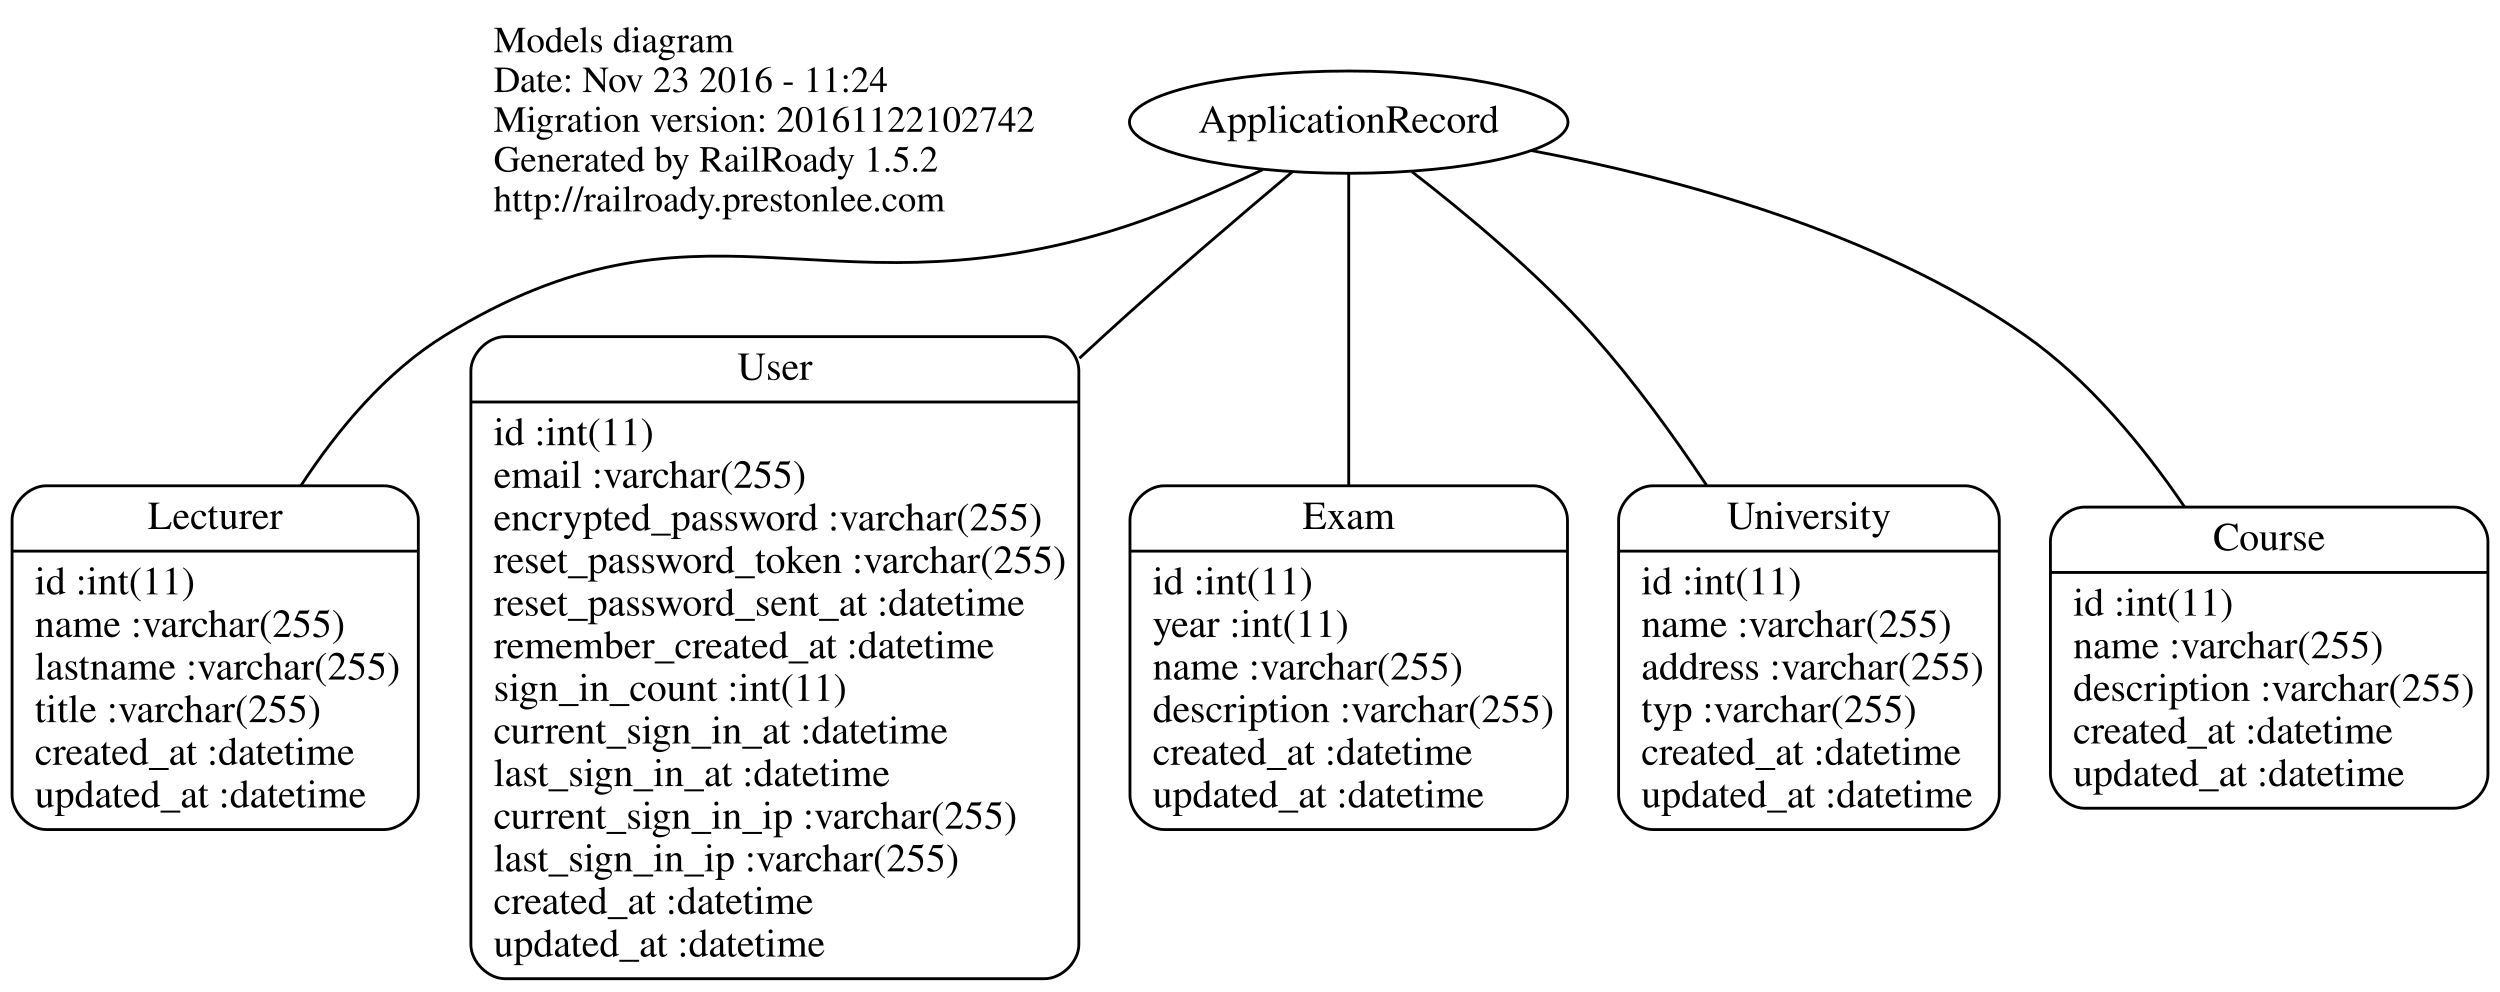
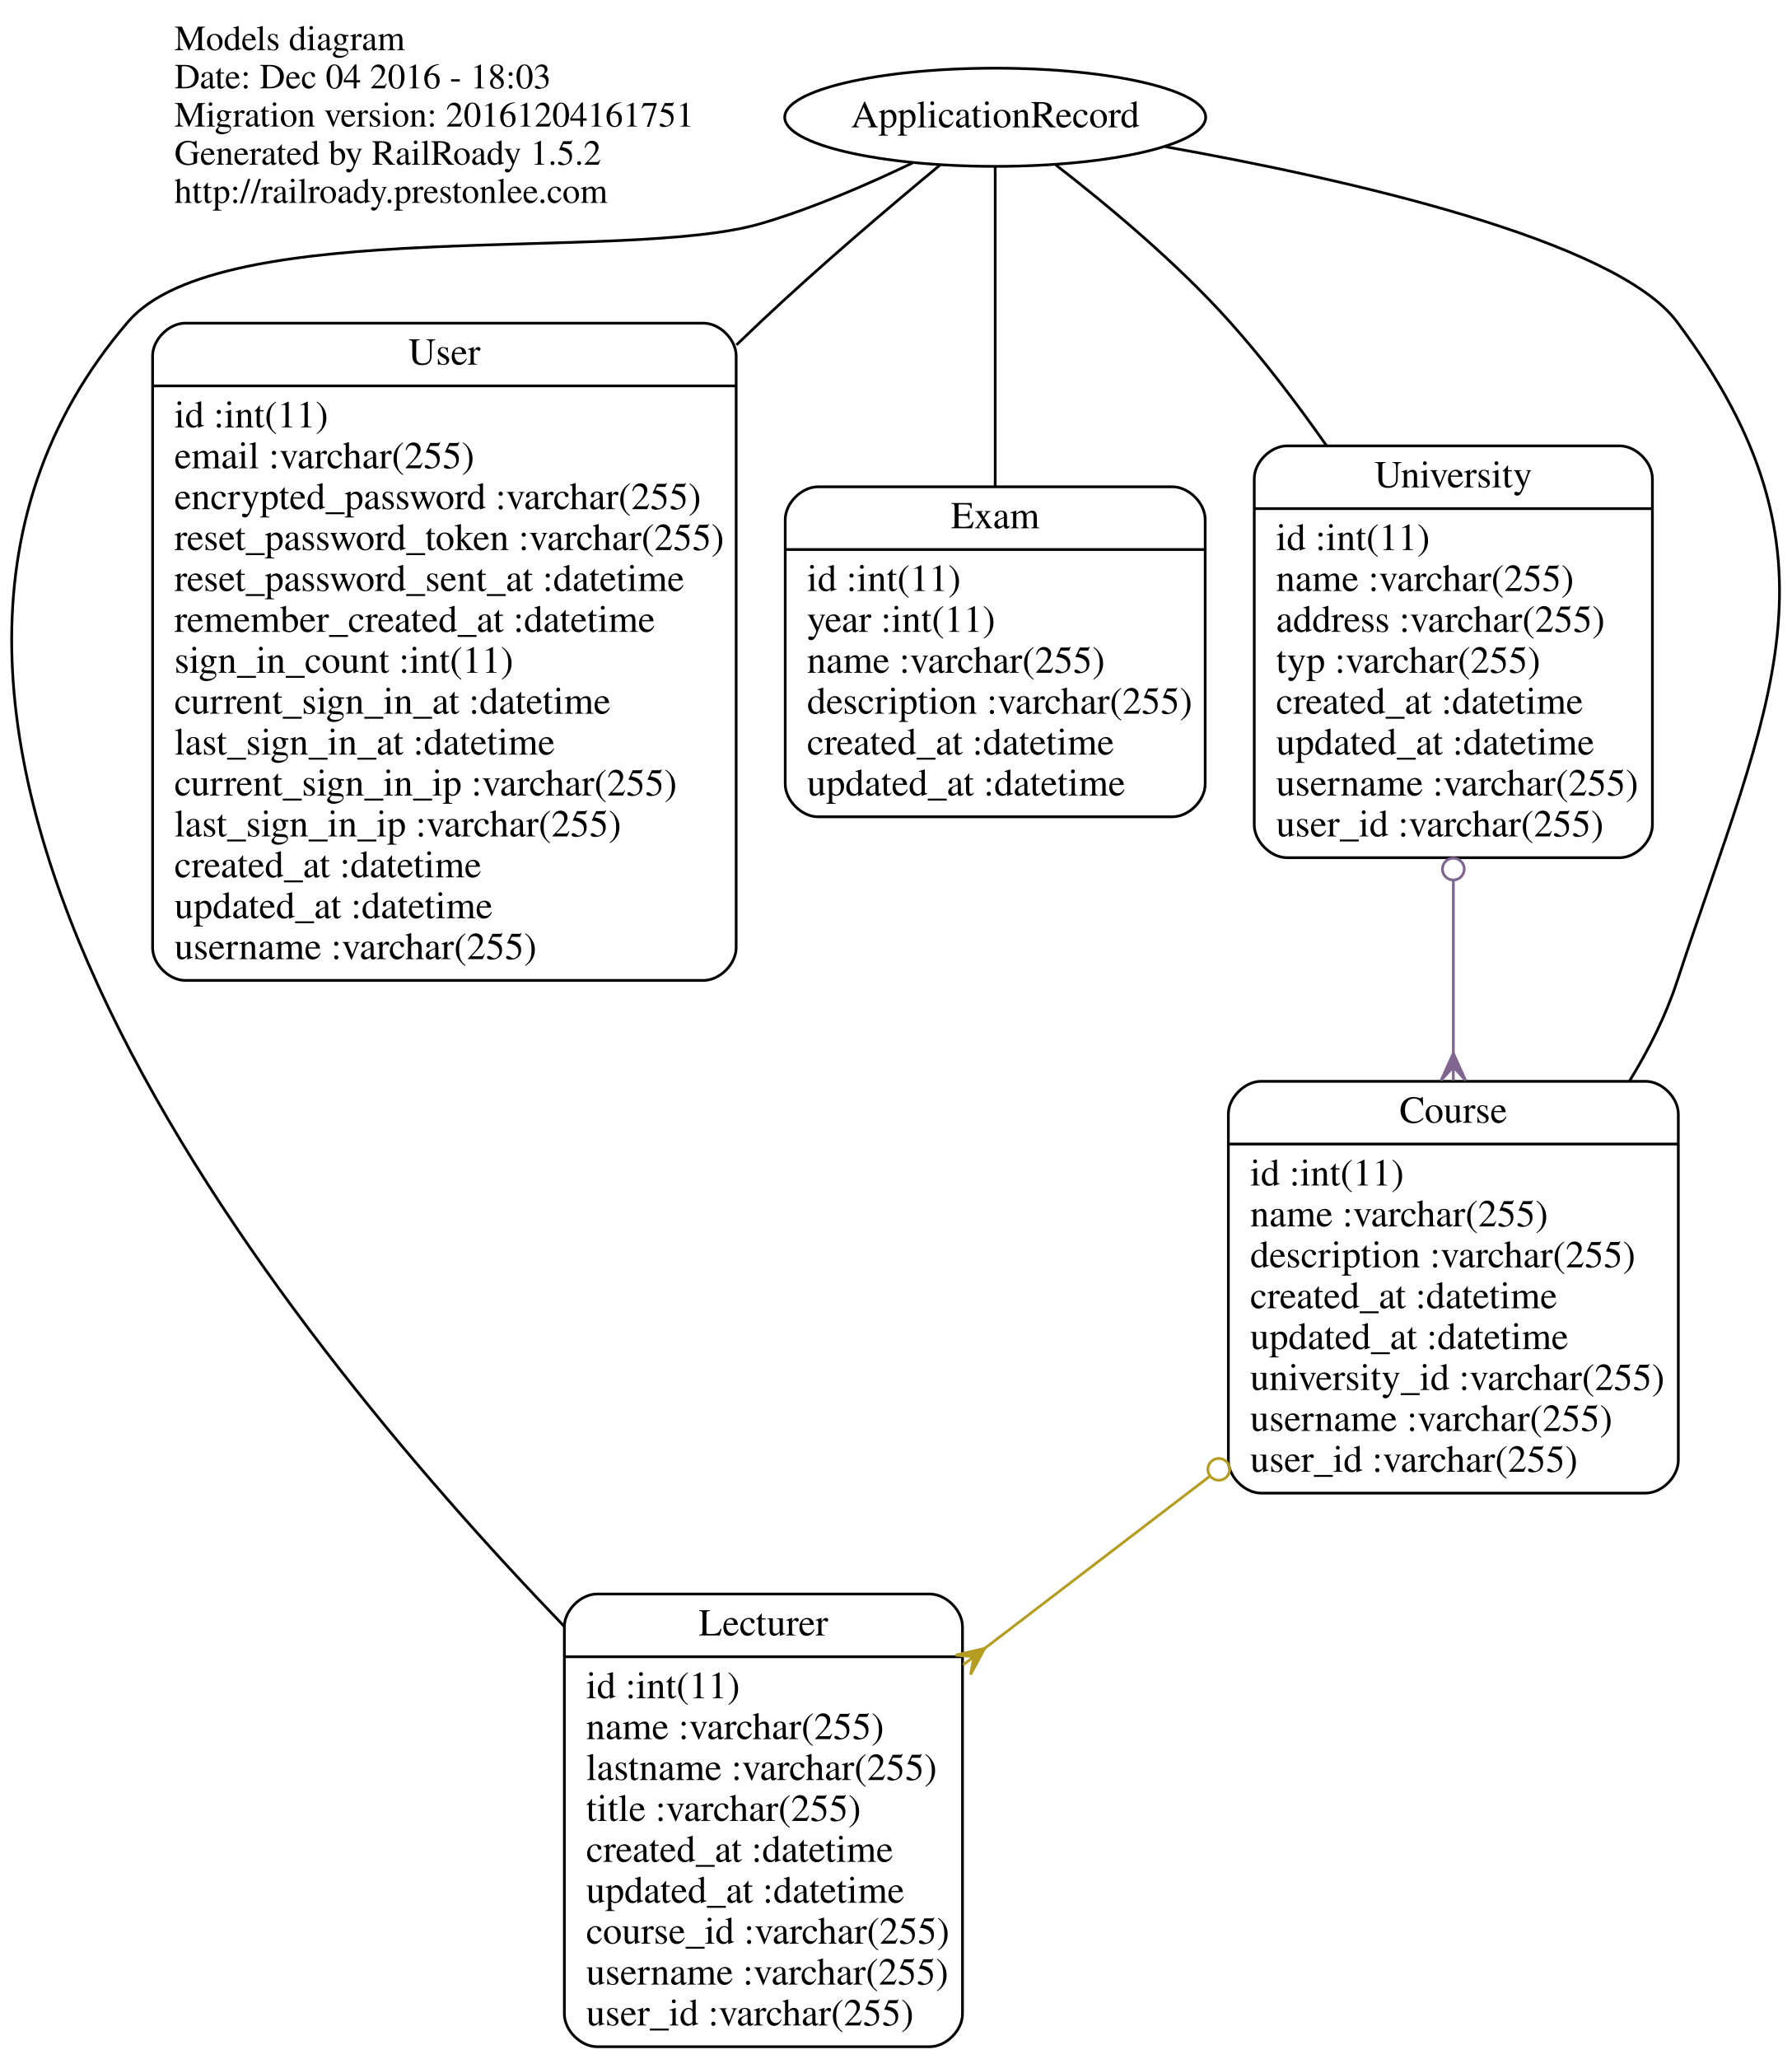
- <svg xmlns="http://www.w3.org/2000/svg" width="880pt" height="349pt" viewBox="0.00 0.00 879.50 349.00">
-   <g id="graph0" class="graph" transform="scale(1 1) rotate(0) translate(4 345)">
-     <polygon fill="none" stroke="none" points="-4,4 -4,-345 875.5,-345 875.5,4 -4,4" />
+ <svg xmlns="http://www.w3.org/2000/svg" width="657pt" height="755pt" viewBox="0.00 0.00 656.73 755.00">
+   <g id="graph0" class="graph" transform="scale(1 1) rotate(0) translate(4 751)">
+     <polygon fill="none" stroke="none" points="-4,4 -4,-751 652.728,-751 652.728,4 -4,4" />
    <g id="node1" class="node">
-       <text text-anchor="start" x="169.5" y="-326.6" font-family="Times,serif" font-size="13.00">Models diagram</text>
-       <text text-anchor="start" x="169.5" y="-312.6" font-family="Times,serif" font-size="13.00">Date: Nov 23 2016 - 11:24</text>
-       <text text-anchor="start" x="169.5" y="-298.6" font-family="Times,serif" font-size="13.00">Migration version: 20161122102742</text>
-       <text text-anchor="start" x="169.5" y="-284.6" font-family="Times,serif" font-size="13.00">Generated by RailRoady 1.5.2</text>
-       <text text-anchor="start" x="169.5" y="-270.6" font-family="Times,serif" font-size="13.00">http://railroady.prestonlee.com</text>
+       <text text-anchor="start" x="59.823" y="-732.6" font-family="Times,serif" font-size="13.00">Models diagram</text>
+       <text text-anchor="start" x="59.823" y="-718.6" font-family="Times,serif" font-size="13.00">Date: Dec 04 2016 - 18:03</text>
+       <text text-anchor="start" x="59.823" y="-704.6" font-family="Times,serif" font-size="13.00">Migration version: 20161204161751</text>
+       <text text-anchor="start" x="59.823" y="-690.6" font-family="Times,serif" font-size="13.00">Generated by RailRoady 1.5.2</text>
+       <text text-anchor="start" x="59.823" y="-676.6" font-family="Times,serif" font-size="13.00">http://railroady.prestonlee.com</text>
    </g>
    <g id="node2" class="node">
-       <path fill="none" stroke="black" d="M12,-53C12,-53 131,-53 131,-53 137,-53 143,-59 143,-65 143,-65 143,-162 143,-162 143,-168 137,-174 131,-174 131,-174 12,-174 12,-174 6,-174 0,-168 0,-162 0,-162 0,-65 0,-65 0,-59 6,-53 12,-53" />
-       <text text-anchor="middle" x="71.5" y="-158.8" font-family="Times,serif" font-size="14.00">Lecturer</text>
-       <polyline fill="none" stroke="black" points="0,-151 143,-151 " />
-       <text text-anchor="start" x="8" y="-135.8" font-family="Times,serif" font-size="14.00">id :int(11)</text>
-       <text text-anchor="start" x="8" y="-120.8" font-family="Times,serif" font-size="14.00">name :varchar(255)</text>
-       <text text-anchor="start" x="8" y="-105.8" font-family="Times,serif" font-size="14.00">lastname :varchar(255)</text>
-       <text text-anchor="start" x="8" y="-90.8" font-family="Times,serif" font-size="14.00">title :varchar(255)</text>
-       <text text-anchor="start" x="8" y="-75.8" font-family="Times,serif" font-size="14.00">created_at :datetime</text>
-       <text text-anchor="start" x="8" y="-60.8" font-family="Times,serif" font-size="14.00">updated_at :datetime</text>
+       <path fill="none" stroke="black" d="M214.823,-0.5C214.823,-0.5 336.823,-0.5 336.823,-0.5 342.823,-0.5 348.823,-6.5 348.823,-12.5 348.823,-12.5 348.823,-154.5 348.823,-154.5 348.823,-160.5 342.823,-166.5 336.823,-166.5 336.823,-166.5 214.823,-166.5 214.823,-166.5 208.823,-166.5 202.823,-160.5 202.823,-154.5 202.823,-154.5 202.823,-12.5 202.823,-12.5 202.823,-6.5 208.823,-0.5 214.823,-0.5" />
+       <text text-anchor="middle" x="275.823" y="-151.3" font-family="Times,serif" font-size="14.00">Lecturer</text>
+       <polyline fill="none" stroke="black" points="202.823,-143.5 348.823,-143.5 " />
+       <text text-anchor="start" x="210.823" y="-128.3" font-family="Times,serif" font-size="14.00">id :int(11)</text>
+       <text text-anchor="start" x="210.823" y="-113.3" font-family="Times,serif" font-size="14.00">name :varchar(255)</text>
+       <text text-anchor="start" x="210.823" y="-98.3" font-family="Times,serif" font-size="14.00">lastname :varchar(255)</text>
+       <text text-anchor="start" x="210.823" y="-83.3" font-family="Times,serif" font-size="14.00">title :varchar(255)</text>
+       <text text-anchor="start" x="210.823" y="-68.3" font-family="Times,serif" font-size="14.00">created_at :datetime</text>
+       <text text-anchor="start" x="210.823" y="-53.3" font-family="Times,serif" font-size="14.00">updated_at :datetime</text>
+       <text text-anchor="start" x="210.823" y="-38.3" font-family="Times,serif" font-size="14.00">course_id :varchar(255)</text>
+       <text text-anchor="start" x="210.823" y="-23.3" font-family="Times,serif" font-size="14.00">username :varchar(255)</text>
+       <text text-anchor="start" x="210.823" y="-8.3" font-family="Times,serif" font-size="14.00">user_id :varchar(255)</text>
    </g>
    <g id="node3" class="node">
-       <ellipse fill="none" stroke="black" cx="470.5" cy="-302" rx="77.187" ry="18" />
-       <text text-anchor="middle" x="470.5" y="-298.3" font-family="Times,serif" font-size="14.00">ApplicationRecord</text>
+       <ellipse fill="none" stroke="black" cx="360.823" cy="-708" rx="77.187" ry="18" />
+       <text text-anchor="middle" x="360.823" y="-704.3" font-family="Times,serif" font-size="14.00">ApplicationRecord</text>
    </g>
    <g id="edge1" class="edge">
-       <path fill="none" stroke="black" d="M440.187,-285.267C424.038,-277.492 403.611,-268.599 384.5,-263 284.364,-233.662 241.437,-281.572 152.5,-227 131.679,-214.224 114.635,-193.894 101.647,-174.009" />
+       <path fill="none" stroke="black" d="M330.51,-691.267C314.361,-683.492 293.934,-674.599 274.823,-669 224.755,-654.331 76.768,-672.619 42.823,-633 -81.544,-487.847 94.947,-266.531 202.822,-154.582" />
    </g>
    <g id="node4" class="node">
-       <path fill="none" stroke="black" d="M173.5,-0.5C173.5,-0.5 363.5,-0.5 363.5,-0.5 369.5,-0.5 375.5,-6.5 375.5,-12.5 375.5,-12.5 375.5,-214.5 375.5,-214.5 375.5,-220.5 369.5,-226.5 363.5,-226.5 363.5,-226.5 173.5,-226.5 173.5,-226.5 167.5,-226.5 161.5,-220.5 161.5,-214.5 161.5,-214.5 161.5,-12.5 161.5,-12.5 161.5,-6.5 167.5,-0.5 173.5,-0.5" />
-       <text text-anchor="middle" x="268.5" y="-211.3" font-family="Times,serif" font-size="14.00">User</text>
-       <polyline fill="none" stroke="black" points="161.5,-203.5 375.5,-203.5 " />
-       <text text-anchor="start" x="169.5" y="-188.3" font-family="Times,serif" font-size="14.00">id :int(11)</text>
-       <text text-anchor="start" x="169.5" y="-173.3" font-family="Times,serif" font-size="14.00">email :varchar(255)</text>
-       <text text-anchor="start" x="169.5" y="-158.3" font-family="Times,serif" font-size="14.00">encrypted_password :varchar(255)</text>
-       <text text-anchor="start" x="169.5" y="-143.3" font-family="Times,serif" font-size="14.00">reset_password_token :varchar(255)</text>
-       <text text-anchor="start" x="169.5" y="-128.3" font-family="Times,serif" font-size="14.00">reset_password_sent_at :datetime</text>
-       <text text-anchor="start" x="169.5" y="-113.3" font-family="Times,serif" font-size="14.00">remember_created_at :datetime</text>
-       <text text-anchor="start" x="169.5" y="-98.3" font-family="Times,serif" font-size="14.00">sign_in_count :int(11)</text>
-       <text text-anchor="start" x="169.5" y="-83.3" font-family="Times,serif" font-size="14.00">current_sign_in_at :datetime</text>
-       <text text-anchor="start" x="169.5" y="-68.3" font-family="Times,serif" font-size="14.00">last_sign_in_at :datetime</text>
-       <text text-anchor="start" x="169.5" y="-53.3" font-family="Times,serif" font-size="14.00">current_sign_in_ip :varchar(255)</text>
-       <text text-anchor="start" x="169.5" y="-38.3" font-family="Times,serif" font-size="14.00">last_sign_in_ip :varchar(255)</text>
-       <text text-anchor="start" x="169.5" y="-23.3" font-family="Times,serif" font-size="14.00">created_at :datetime</text>
-       <text text-anchor="start" x="169.5" y="-8.3" font-family="Times,serif" font-size="14.00">updated_at :datetime</text>
+       <path fill="none" stroke="black" d="M63.823,-391.5C63.823,-391.5 253.823,-391.5 253.823,-391.5 259.823,-391.5 265.823,-397.5 265.823,-403.5 265.823,-403.5 265.823,-620.5 265.823,-620.5 265.823,-626.5 259.823,-632.5 253.823,-632.5 253.823,-632.5 63.823,-632.5 63.823,-632.5 57.823,-632.5 51.823,-626.5 51.823,-620.5 51.823,-620.5 51.823,-403.5 51.823,-403.5 51.823,-397.5 57.823,-391.5 63.823,-391.5" />
+       <text text-anchor="middle" x="158.823" y="-617.3" font-family="Times,serif" font-size="14.00">User</text>
+       <polyline fill="none" stroke="black" points="51.823,-609.5 265.823,-609.5 " />
+       <text text-anchor="start" x="59.823" y="-594.3" font-family="Times,serif" font-size="14.00">id :int(11)</text>
+       <text text-anchor="start" x="59.823" y="-579.3" font-family="Times,serif" font-size="14.00">email :varchar(255)</text>
+       <text text-anchor="start" x="59.823" y="-564.3" font-family="Times,serif" font-size="14.00">encrypted_password :varchar(255)</text>
+       <text text-anchor="start" x="59.823" y="-549.3" font-family="Times,serif" font-size="14.00">reset_password_token :varchar(255)</text>
+       <text text-anchor="start" x="59.823" y="-534.3" font-family="Times,serif" font-size="14.00">reset_password_sent_at :datetime</text>
+       <text text-anchor="start" x="59.823" y="-519.3" font-family="Times,serif" font-size="14.00">remember_created_at :datetime</text>
+       <text text-anchor="start" x="59.823" y="-504.3" font-family="Times,serif" font-size="14.00">sign_in_count :int(11)</text>
+       <text text-anchor="start" x="59.823" y="-489.3" font-family="Times,serif" font-size="14.00">current_sign_in_at :datetime</text>
+       <text text-anchor="start" x="59.823" y="-474.3" font-family="Times,serif" font-size="14.00">last_sign_in_at :datetime</text>
+       <text text-anchor="start" x="59.823" y="-459.3" font-family="Times,serif" font-size="14.00">current_sign_in_ip :varchar(255)</text>
+       <text text-anchor="start" x="59.823" y="-444.3" font-family="Times,serif" font-size="14.00">last_sign_in_ip :varchar(255)</text>
+       <text text-anchor="start" x="59.823" y="-429.3" font-family="Times,serif" font-size="14.00">created_at :datetime</text>
+       <text text-anchor="start" x="59.823" y="-414.3" font-family="Times,serif" font-size="14.00">updated_at :datetime</text>
+       <text text-anchor="start" x="59.823" y="-399.3" font-family="Times,serif" font-size="14.00">username :varchar(255)</text>
    </g>
    <g id="edge2" class="edge">
-       <path fill="none" stroke="black" d="M450.742,-284.574C433.122,-269.79 406.749,-247.328 384.5,-227 381.6,-224.351 378.671,-221.655 375.724,-218.925" />
+       <path fill="none" stroke="black" d="M340.556,-690.458C322.833,-675.784 296.597,-653.549 274.823,-633 271.872,-630.216 268.898,-627.377 265.911,-624.499" />
    </g>
    <g id="node5" class="node">
-       <path fill="none" stroke="black" d="M405.5,-53C405.5,-53 535.5,-53 535.5,-53 541.5,-53 547.5,-59 547.5,-65 547.5,-65 547.5,-162 547.5,-162 547.5,-168 541.5,-174 535.5,-174 535.5,-174 405.5,-174 405.5,-174 399.5,-174 393.5,-168 393.5,-162 393.5,-162 393.5,-65 393.5,-65 393.5,-59 399.5,-53 405.5,-53" />
-       <text text-anchor="middle" x="470.5" y="-158.8" font-family="Times,serif" font-size="14.00">Exam</text>
-       <polyline fill="none" stroke="black" points="393.5,-151 547.5,-151 " />
-       <text text-anchor="start" x="401.5" y="-135.8" font-family="Times,serif" font-size="14.00">id :int(11)</text>
-       <text text-anchor="start" x="401.5" y="-120.8" font-family="Times,serif" font-size="14.00">year :int(11)</text>
-       <text text-anchor="start" x="401.5" y="-105.8" font-family="Times,serif" font-size="14.00">name :varchar(255)</text>
-       <text text-anchor="start" x="401.5" y="-90.8" font-family="Times,serif" font-size="14.00">description :varchar(255)</text>
-       <text text-anchor="start" x="401.5" y="-75.8" font-family="Times,serif" font-size="14.00">created_at :datetime</text>
-       <text text-anchor="start" x="401.5" y="-60.8" font-family="Times,serif" font-size="14.00">updated_at :datetime</text>
+       <path fill="none" stroke="black" d="M295.823,-451.5C295.823,-451.5 425.823,-451.5 425.823,-451.5 431.823,-451.5 437.823,-457.5 437.823,-463.5 437.823,-463.5 437.823,-560.5 437.823,-560.5 437.823,-566.5 431.823,-572.5 425.823,-572.5 425.823,-572.5 295.823,-572.5 295.823,-572.5 289.823,-572.5 283.823,-566.5 283.823,-560.5 283.823,-560.5 283.823,-463.5 283.823,-463.5 283.823,-457.5 289.823,-451.5 295.823,-451.5" />
+       <text text-anchor="middle" x="360.823" y="-557.3" font-family="Times,serif" font-size="14.00">Exam</text>
+       <polyline fill="none" stroke="black" points="283.823,-549.5 437.823,-549.5 " />
+       <text text-anchor="start" x="291.823" y="-534.3" font-family="Times,serif" font-size="14.00">id :int(11)</text>
+       <text text-anchor="start" x="291.823" y="-519.3" font-family="Times,serif" font-size="14.00">year :int(11)</text>
+       <text text-anchor="start" x="291.823" y="-504.3" font-family="Times,serif" font-size="14.00">name :varchar(255)</text>
+       <text text-anchor="start" x="291.823" y="-489.3" font-family="Times,serif" font-size="14.00">description :varchar(255)</text>
+       <text text-anchor="start" x="291.823" y="-474.3" font-family="Times,serif" font-size="14.00">created_at :datetime</text>
+       <text text-anchor="start" x="291.823" y="-459.3" font-family="Times,serif" font-size="14.00">updated_at :datetime</text>
    </g>
    <g id="edge3" class="edge">
-       <path fill="none" stroke="black" d="M470.5,-283.789C470.5,-259.081 470.5,-212.335 470.5,-174.215" />
+       <path fill="none" stroke="black" d="M360.823,-689.784C360.823,-663.726 360.823,-613.021 360.823,-572.572" />
    </g>
    <g id="node6" class="node">
-       <path fill="none" stroke="black" d="M577.5,-53C577.5,-53 687.5,-53 687.5,-53 693.5,-53 699.5,-59 699.5,-65 699.5,-65 699.5,-162 699.5,-162 699.5,-168 693.5,-174 687.5,-174 687.5,-174 577.5,-174 577.5,-174 571.5,-174 565.5,-168 565.5,-162 565.5,-162 565.5,-65 565.5,-65 565.5,-59 571.5,-53 577.5,-53" />
-       <text text-anchor="middle" x="632.5" y="-158.8" font-family="Times,serif" font-size="14.00">University</text>
-       <polyline fill="none" stroke="black" points="565.5,-151 699.5,-151 " />
-       <text text-anchor="start" x="573.5" y="-135.8" font-family="Times,serif" font-size="14.00">id :int(11)</text>
-       <text text-anchor="start" x="573.5" y="-120.8" font-family="Times,serif" font-size="14.00">name :varchar(255)</text>
-       <text text-anchor="start" x="573.5" y="-105.8" font-family="Times,serif" font-size="14.00">address :varchar(255)</text>
-       <text text-anchor="start" x="573.5" y="-90.8" font-family="Times,serif" font-size="14.00">typ :varchar(255)</text>
-       <text text-anchor="start" x="573.5" y="-75.8" font-family="Times,serif" font-size="14.00">created_at :datetime</text>
-       <text text-anchor="start" x="573.5" y="-60.8" font-family="Times,serif" font-size="14.00">updated_at :datetime</text>
+       <path fill="none" stroke="black" d="M467.823,-436.5C467.823,-436.5 589.823,-436.5 589.823,-436.5 595.823,-436.5 601.823,-442.5 601.823,-448.5 601.823,-448.5 601.823,-575.5 601.823,-575.5 601.823,-581.5 595.823,-587.5 589.823,-587.5 589.823,-587.5 467.823,-587.5 467.823,-587.5 461.823,-587.5 455.823,-581.5 455.823,-575.5 455.823,-575.5 455.823,-448.5 455.823,-448.5 455.823,-442.5 461.823,-436.5 467.823,-436.5" />
+       <text text-anchor="middle" x="528.823" y="-572.3" font-family="Times,serif" font-size="14.00">University</text>
+       <polyline fill="none" stroke="black" points="455.823,-564.5 601.823,-564.5 " />
+       <text text-anchor="start" x="463.823" y="-549.3" font-family="Times,serif" font-size="14.00">id :int(11)</text>
+       <text text-anchor="start" x="463.823" y="-534.3" font-family="Times,serif" font-size="14.00">name :varchar(255)</text>
+       <text text-anchor="start" x="463.823" y="-519.3" font-family="Times,serif" font-size="14.00">address :varchar(255)</text>
+       <text text-anchor="start" x="463.823" y="-504.3" font-family="Times,serif" font-size="14.00">typ :varchar(255)</text>
+       <text text-anchor="start" x="463.823" y="-489.3" font-family="Times,serif" font-size="14.00">created_at :datetime</text>
+       <text text-anchor="start" x="463.823" y="-474.3" font-family="Times,serif" font-size="14.00">updated_at :datetime</text>
+       <text text-anchor="start" x="463.823" y="-459.3" font-family="Times,serif" font-size="14.00">username :varchar(255)</text>
+       <text text-anchor="start" x="463.823" y="-444.3" font-family="Times,serif" font-size="14.00">user_id :varchar(255)</text>
+     </g>
+     <g id="edge5" class="edge">
+       <path fill="none" stroke="black" d="M383.08,-690.487C401.331,-676.352 427.254,-654.873 446.823,-633 459.273,-619.084 471.377,-603.186 482.294,-587.616" />
+     </g>
+     <g id="node7" class="node">
+       <path fill="none" stroke="black" d="M458.323,-203.5C458.323,-203.5 599.323,-203.5 599.323,-203.5 605.323,-203.5 611.323,-209.5 611.323,-215.5 611.323,-215.5 611.323,-342.5 611.323,-342.5 611.323,-348.5 605.323,-354.5 599.323,-354.5 599.323,-354.5 458.323,-354.5 458.323,-354.5 452.323,-354.5 446.323,-348.5 446.323,-342.5 446.323,-342.5 446.323,-215.5 446.323,-215.5 446.323,-209.5 452.323,-203.5 458.323,-203.5" />
+       <text text-anchor="middle" x="528.823" y="-339.3" font-family="Times,serif" font-size="14.00">Course</text>
+       <polyline fill="none" stroke="black" points="446.323,-331.5 611.323,-331.5 " />
+       <text text-anchor="start" x="454.323" y="-316.3" font-family="Times,serif" font-size="14.00">id :int(11)</text>
+       <text text-anchor="start" x="454.323" y="-301.3" font-family="Times,serif" font-size="14.00">name :varchar(255)</text>
+       <text text-anchor="start" x="454.323" y="-286.3" font-family="Times,serif" font-size="14.00">description :varchar(255)</text>
+       <text text-anchor="start" x="454.323" y="-271.3" font-family="Times,serif" font-size="14.00">created_at :datetime</text>
+       <text text-anchor="start" x="454.323" y="-256.3" font-family="Times,serif" font-size="14.00">updated_at :datetime</text>
+       <text text-anchor="start" x="454.323" y="-241.3" font-family="Times,serif" font-size="14.00">university_id :varchar(255)</text>
+       <text text-anchor="start" x="454.323" y="-226.3" font-family="Times,serif" font-size="14.00">username :varchar(255)</text>
+       <text text-anchor="start" x="454.323" y="-211.3" font-family="Times,serif" font-size="14.00">user_id :varchar(255)</text>
+     </g>
+     <g id="edge7" class="edge">
+       <path fill="none" stroke="black" d="M423.158,-697.207C489.601,-685.346 588.307,-663.146 610.823,-633 675.184,-546.827 644.465,-493.159 610.823,-391 606.701,-378.484 600.565,-366.222 593.471,-354.683" />
    </g>
    <g id="edge4" class="edge">
-       <path fill="none" stroke="black" d="M492.788,-284.514C511.057,-270.396 536.99,-248.925 556.5,-227 570.837,-210.889 584.635,-191.922 596.446,-174.2" />
+       <path fill="none" stroke="#7f6590" d="M528.823,-428.276C528.823,-407.674 528.823,-385.557 528.823,-364.855" />
+       <ellipse fill="none" stroke="#7f6590" cx="528.823" cy="-432.32" rx="4" ry="4" />
+       <polygon fill="#7f6590" stroke="#7f6590" points="528.823,-364.818 533.323,-354.818 528.823,-359.818 528.823,-354.818 528.823,-354.818 528.823,-354.818 528.823,-359.818 524.323,-354.818 528.823,-364.818 528.823,-364.818" />
    </g>
-     <g id="node7" class="node">
-       <path fill="none" stroke="black" d="M729.5,-60.5C729.5,-60.5 859.5,-60.5 859.5,-60.5 865.5,-60.5 871.5,-66.5 871.5,-72.5 871.5,-72.5 871.5,-154.5 871.5,-154.5 871.5,-160.5 865.5,-166.5 859.5,-166.5 859.5,-166.5 729.5,-166.5 729.5,-166.5 723.5,-166.5 717.5,-160.5 717.5,-154.5 717.5,-154.5 717.5,-72.5 717.5,-72.5 717.5,-66.5 723.5,-60.5 729.5,-60.5" />
-       <text text-anchor="middle" x="794.5" y="-151.3" font-family="Times,serif" font-size="14.00">Course</text>
-       <polyline fill="none" stroke="black" points="717.5,-143.5 871.5,-143.5 " />
-       <text text-anchor="start" x="725.5" y="-128.3" font-family="Times,serif" font-size="14.00">id :int(11)</text>
-       <text text-anchor="start" x="725.5" y="-113.3" font-family="Times,serif" font-size="14.00">name :varchar(255)</text>
-       <text text-anchor="start" x="725.5" y="-98.3" font-family="Times,serif" font-size="14.00">description :varchar(255)</text>
-       <text text-anchor="start" x="725.5" y="-83.3" font-family="Times,serif" font-size="14.00">created_at :datetime</text>
-       <text text-anchor="start" x="725.5" y="-68.3" font-family="Times,serif" font-size="14.00">updated_at :datetime</text>
-     </g>
-     <g id="edge5" class="edge">
-       <path fill="none" stroke="black" d="M534.839,-291.99C585.621,-282.42 656.356,-263.427 708.5,-227 730.971,-211.302 750.182,-187.937 764.71,-166.561" />
+     <g id="edge6" class="edge">
+       <path fill="none" stroke="#b59c22" d="M439.328,-209.552C412.537,-189.062 383.318,-166.715 357.087,-146.653" />
+       <ellipse fill="none" stroke="#b59c22" cx="442.804" cy="-212.211" rx="4" ry="4" />
+       <polygon fill="#b59c22" stroke="#b59c22" points="356.992,-146.58 351.782,-136.93 353.02,-143.542 349.049,-140.505 349.049,-140.505 349.049,-140.505 353.02,-143.542 346.315,-144.079 356.992,-146.58 356.992,-146.58" />
    </g>
  </g>
</svg>
